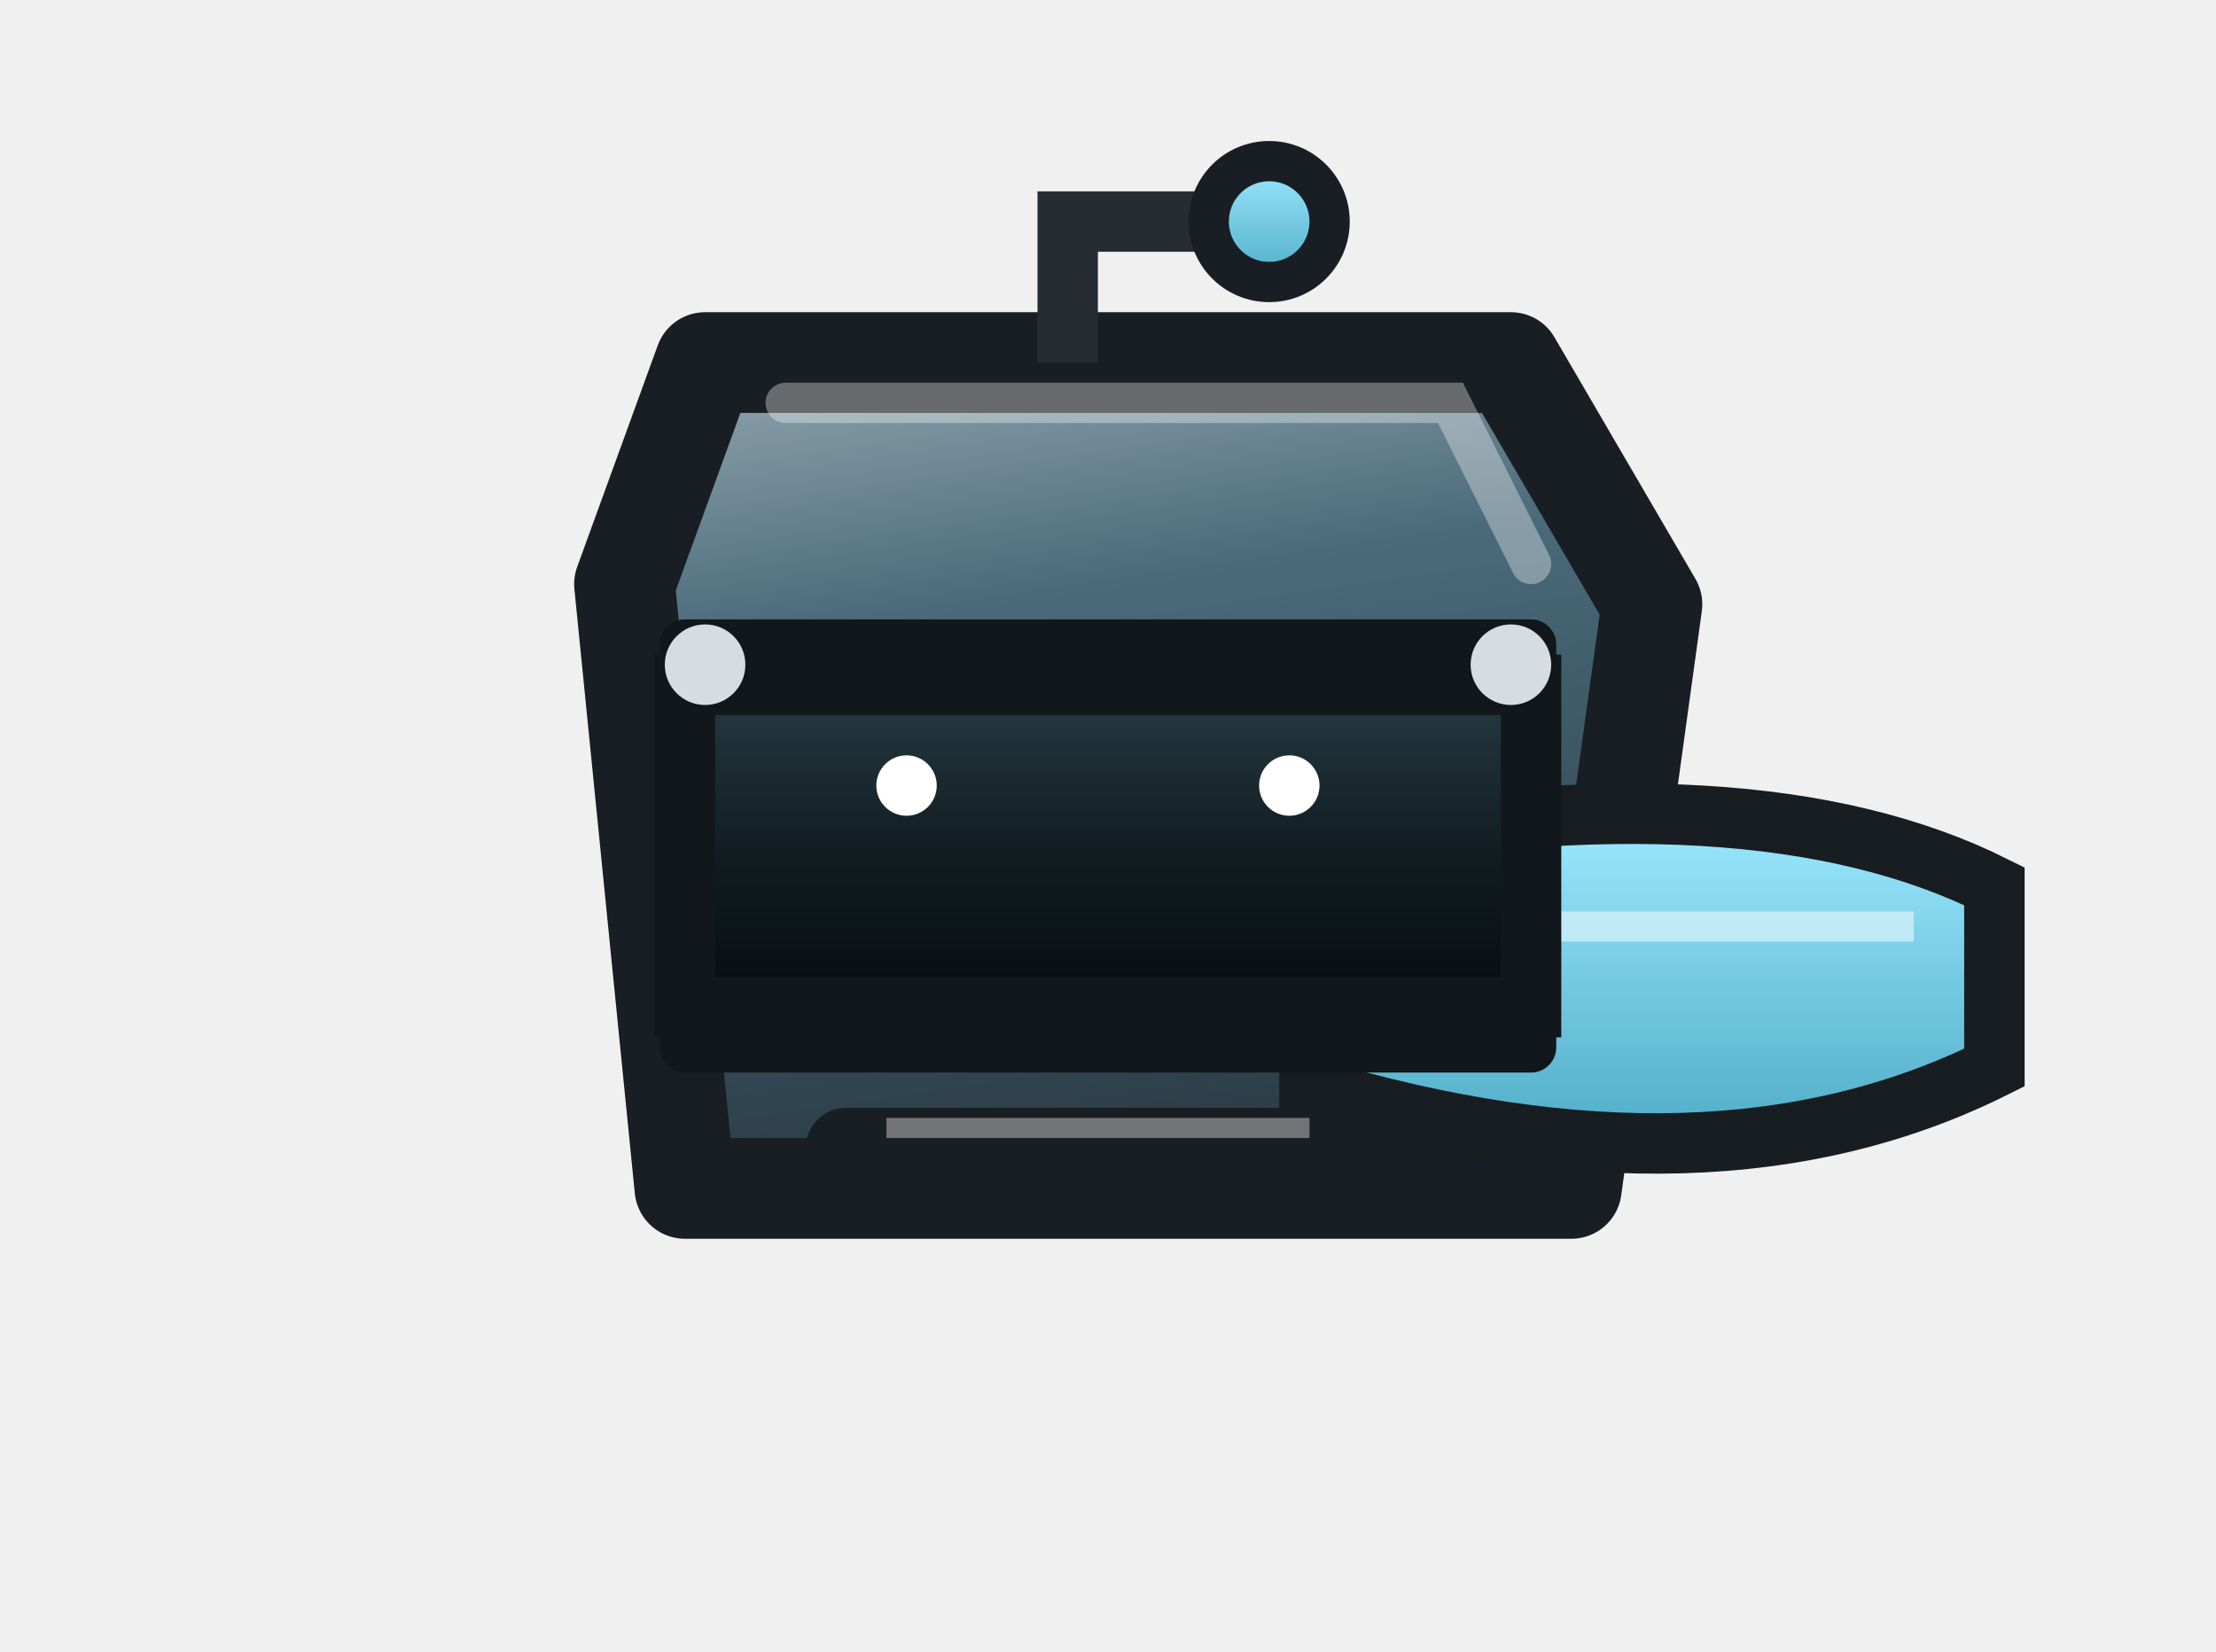
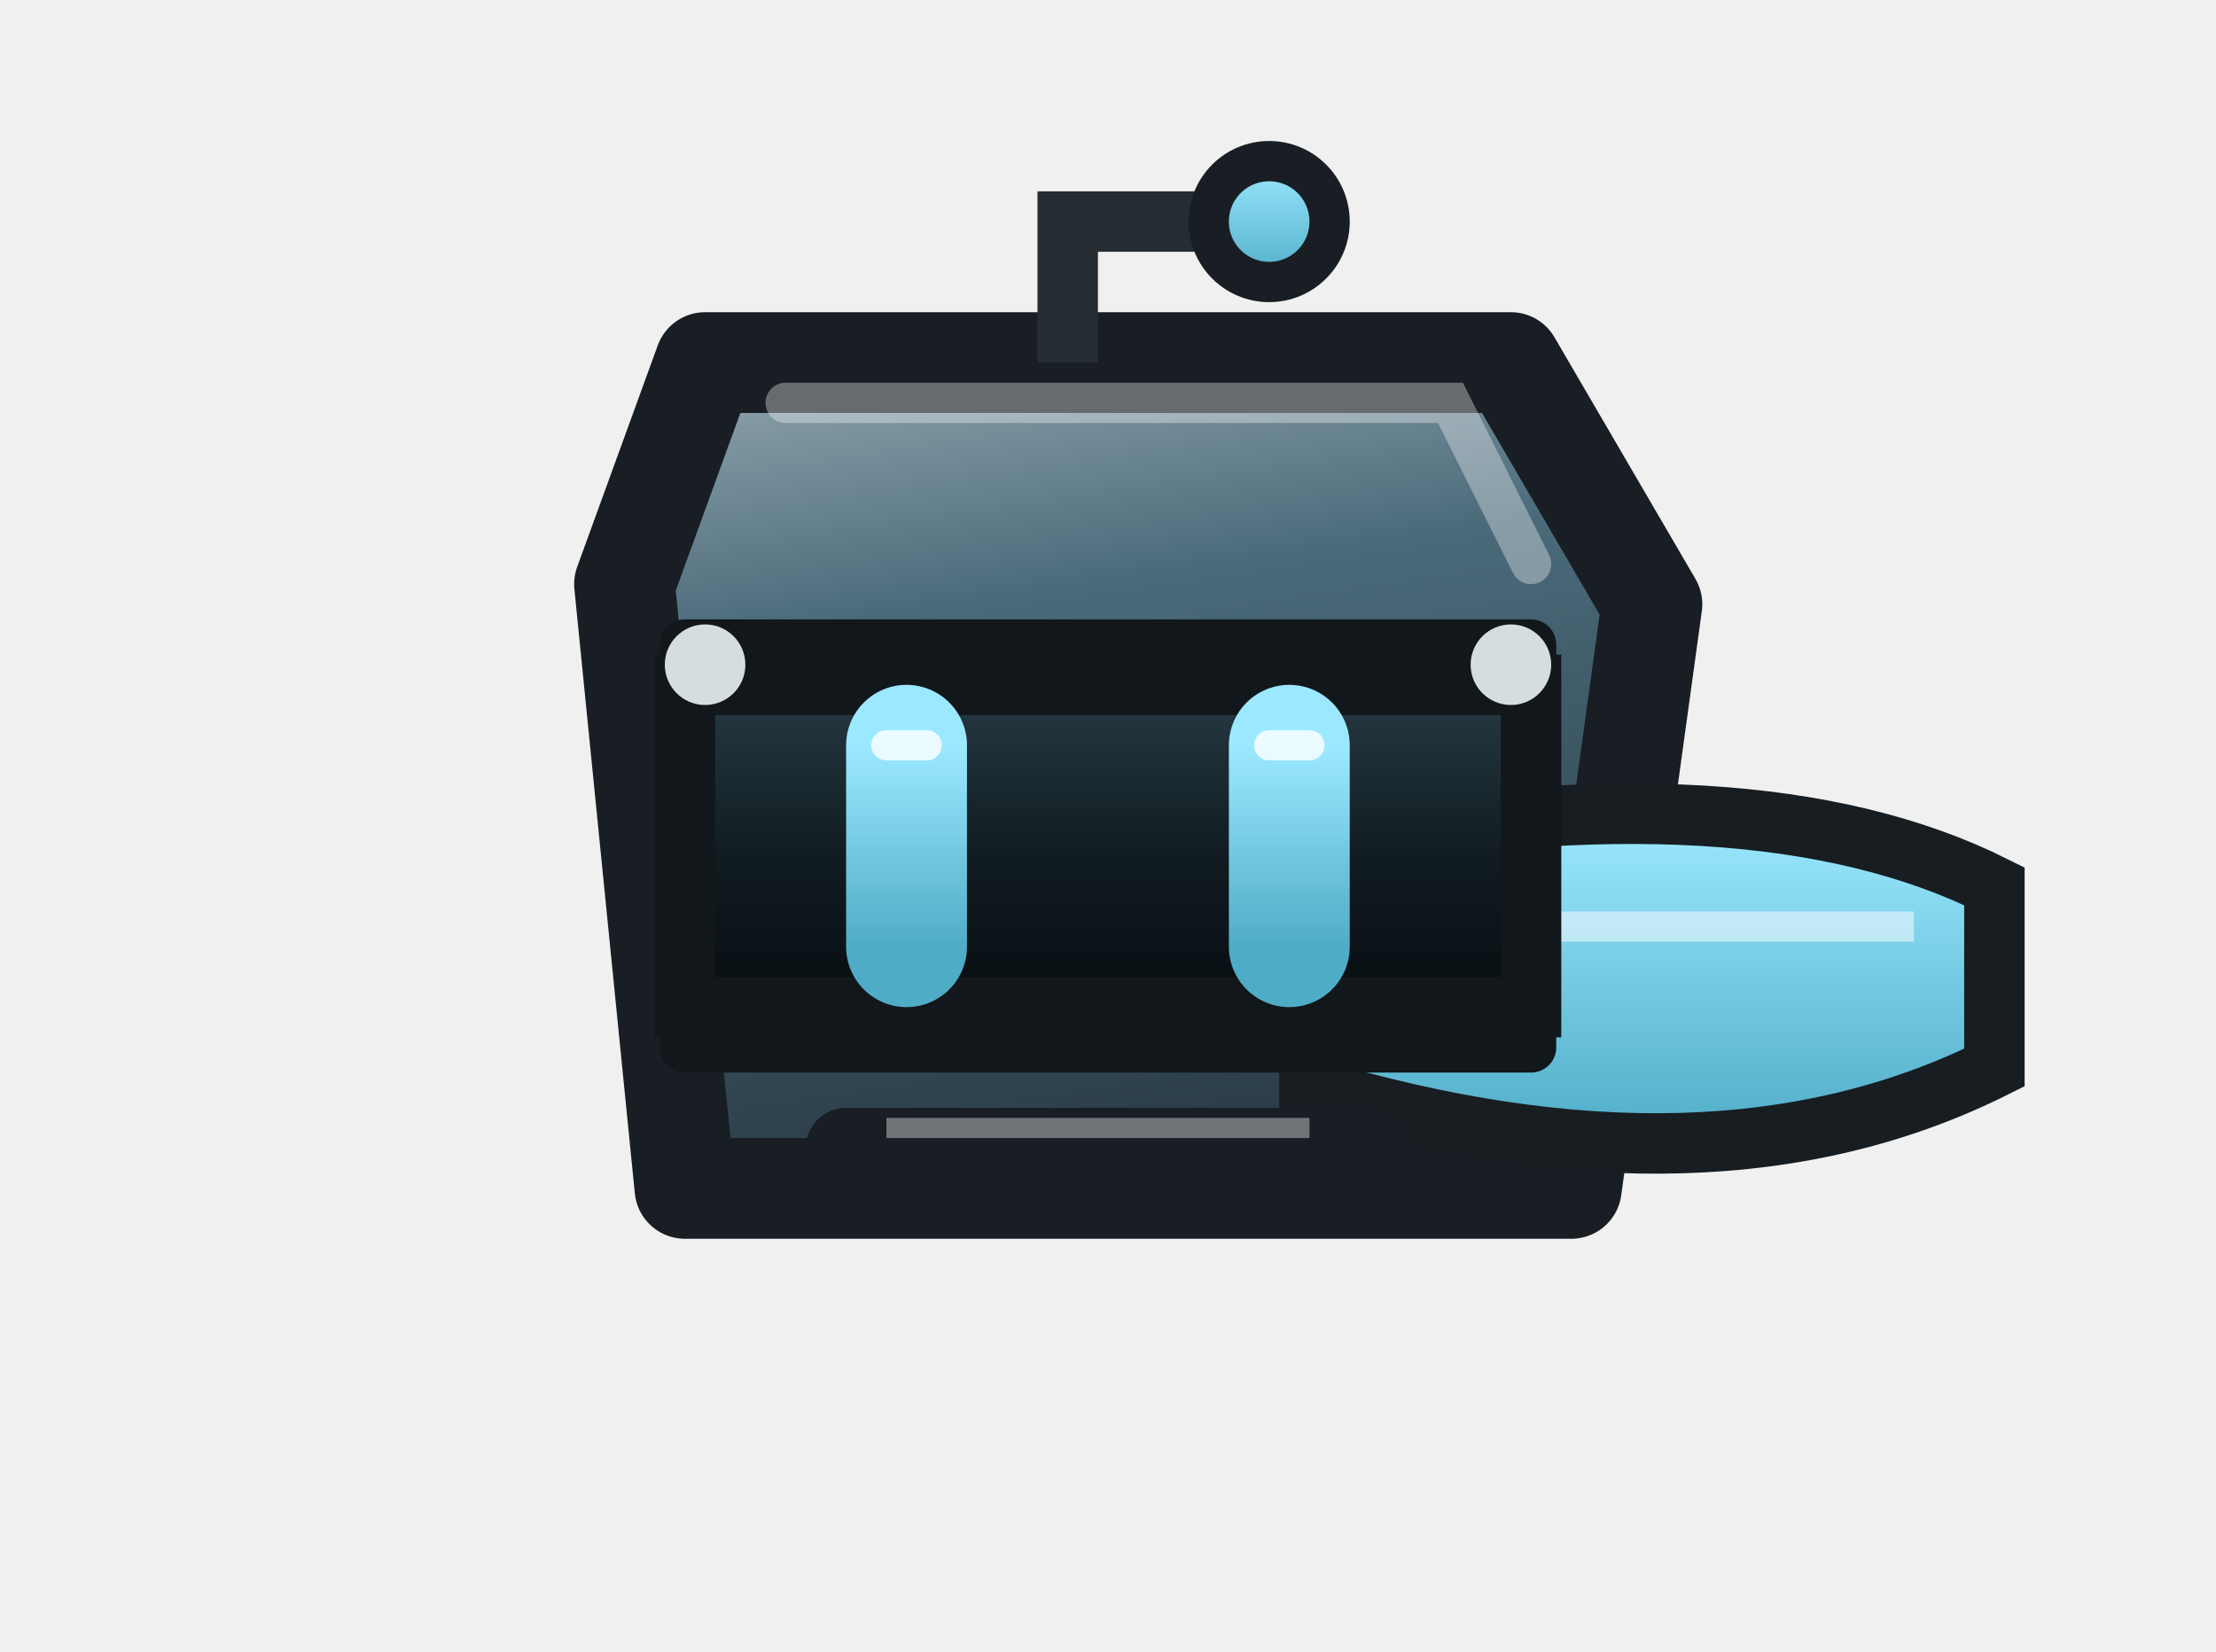
<svg xmlns="http://www.w3.org/2000/svg" viewBox="0 0 110 82" role="img" aria-label="DALGA-2 head">
  <defs>
    <linearGradient id="ornitorenk-head-shell" x1="0" y1="0" x2="0.18" y2="1">
      <stop stop-color="#96a9b2" />
      <stop offset=".34" stop-color="#4a6a7a" />
      <stop offset="1" stop-color="#2b3d47" />
    </linearGradient>
    <linearGradient id="ornitorenk-head-metal" x1="0" y1="0" x2="0" y2="1">
      <stop stop-color="#67747a" />
      <stop offset=".38" stop-color="#3b474d" />
      <stop offset="1" stop-color="#20282d" />
    </linearGradient>
    <linearGradient id="ornitorenk-head-accent" x1="0" y1="0" x2="0" y2="1">
      <stop stop-color="#9ce9ff" />
      <stop offset="1" stop-color="#4facc7" />
    </linearGradient>
    <linearGradient id="ornitorenk-head-glass" x1="0" y1="0" x2="0" y2="1">
      <stop stop-color="#263a43" />
      <stop offset=".55" stop-color="#101b20" />
      <stop offset="1" stop-color="#070d11" />
    </linearGradient>
  </defs>
  <g>
    <path d="M31 29 35 18h40l7 12-4 29H34z" fill="url(#ornitorenk-head-shell)" stroke="#181e23" stroke-width="5" stroke-linejoin="round" />
    <path d="M65 42q22-4 34 2v9q-14 7-34 1z" fill="url(#ornitorenk-head-accent)" stroke="#171d21" stroke-width="3" />
    <path d="M77 46h18" stroke="#fff" stroke-opacity=".5" stroke-width="1.5" />
    <path d="M34 32h42v20H34z" fill="url(#ornitorenk-head-glass)" stroke="#11171b" stroke-width="2.5" stroke-linejoin="round" />
    <path d="M34 34h42v16H34z" fill="url(#ornitorenk-head-glass)" stroke="#11171b" stroke-width="3" />
-     <path d="M40 42h12m7 0h12" stroke="url(#ornitorenk-head-accent)" stroke-width="5" stroke-linecap="round" />
-     <circle cx="45" cy="39" r="1.5" fill="#fff" />
-     <circle cx="64" cy="39" r="1.5" fill="#fff" />
+     <path d="M45 37v10m19-10v10" stroke="url(#ornitorenk-head-accent)" stroke-width="6" stroke-linecap="round" />
+     <path d="M44 37h2m17 0h2" stroke="#fff" stroke-opacity=".8" stroke-width="1.5" stroke-linecap="round" />
    <path d="M42 57h26" stroke="#181e23" stroke-width="4" stroke-linecap="round" />
    <path d="M44 56h21" stroke="#ffffff" stroke-opacity=".38" stroke-width="1" />
    <path d="M39 20h33l4 8" fill="none" stroke="#ffffff" stroke-opacity=".34" stroke-width="2" stroke-linecap="round" />
    <circle cx="35" cy="33" r="2" fill="#d5dde0" />
    <circle cx="75" cy="33" r="2" fill="#d5dde0" />
    <path d="M53 18V11h8" fill="none" stroke="#252d32" stroke-width="3" />
    <circle cx="63" cy="11" r="3" fill="url(#ornitorenk-head-accent)" stroke="#181e23" stroke-width="2" />
  </g>
</svg>
